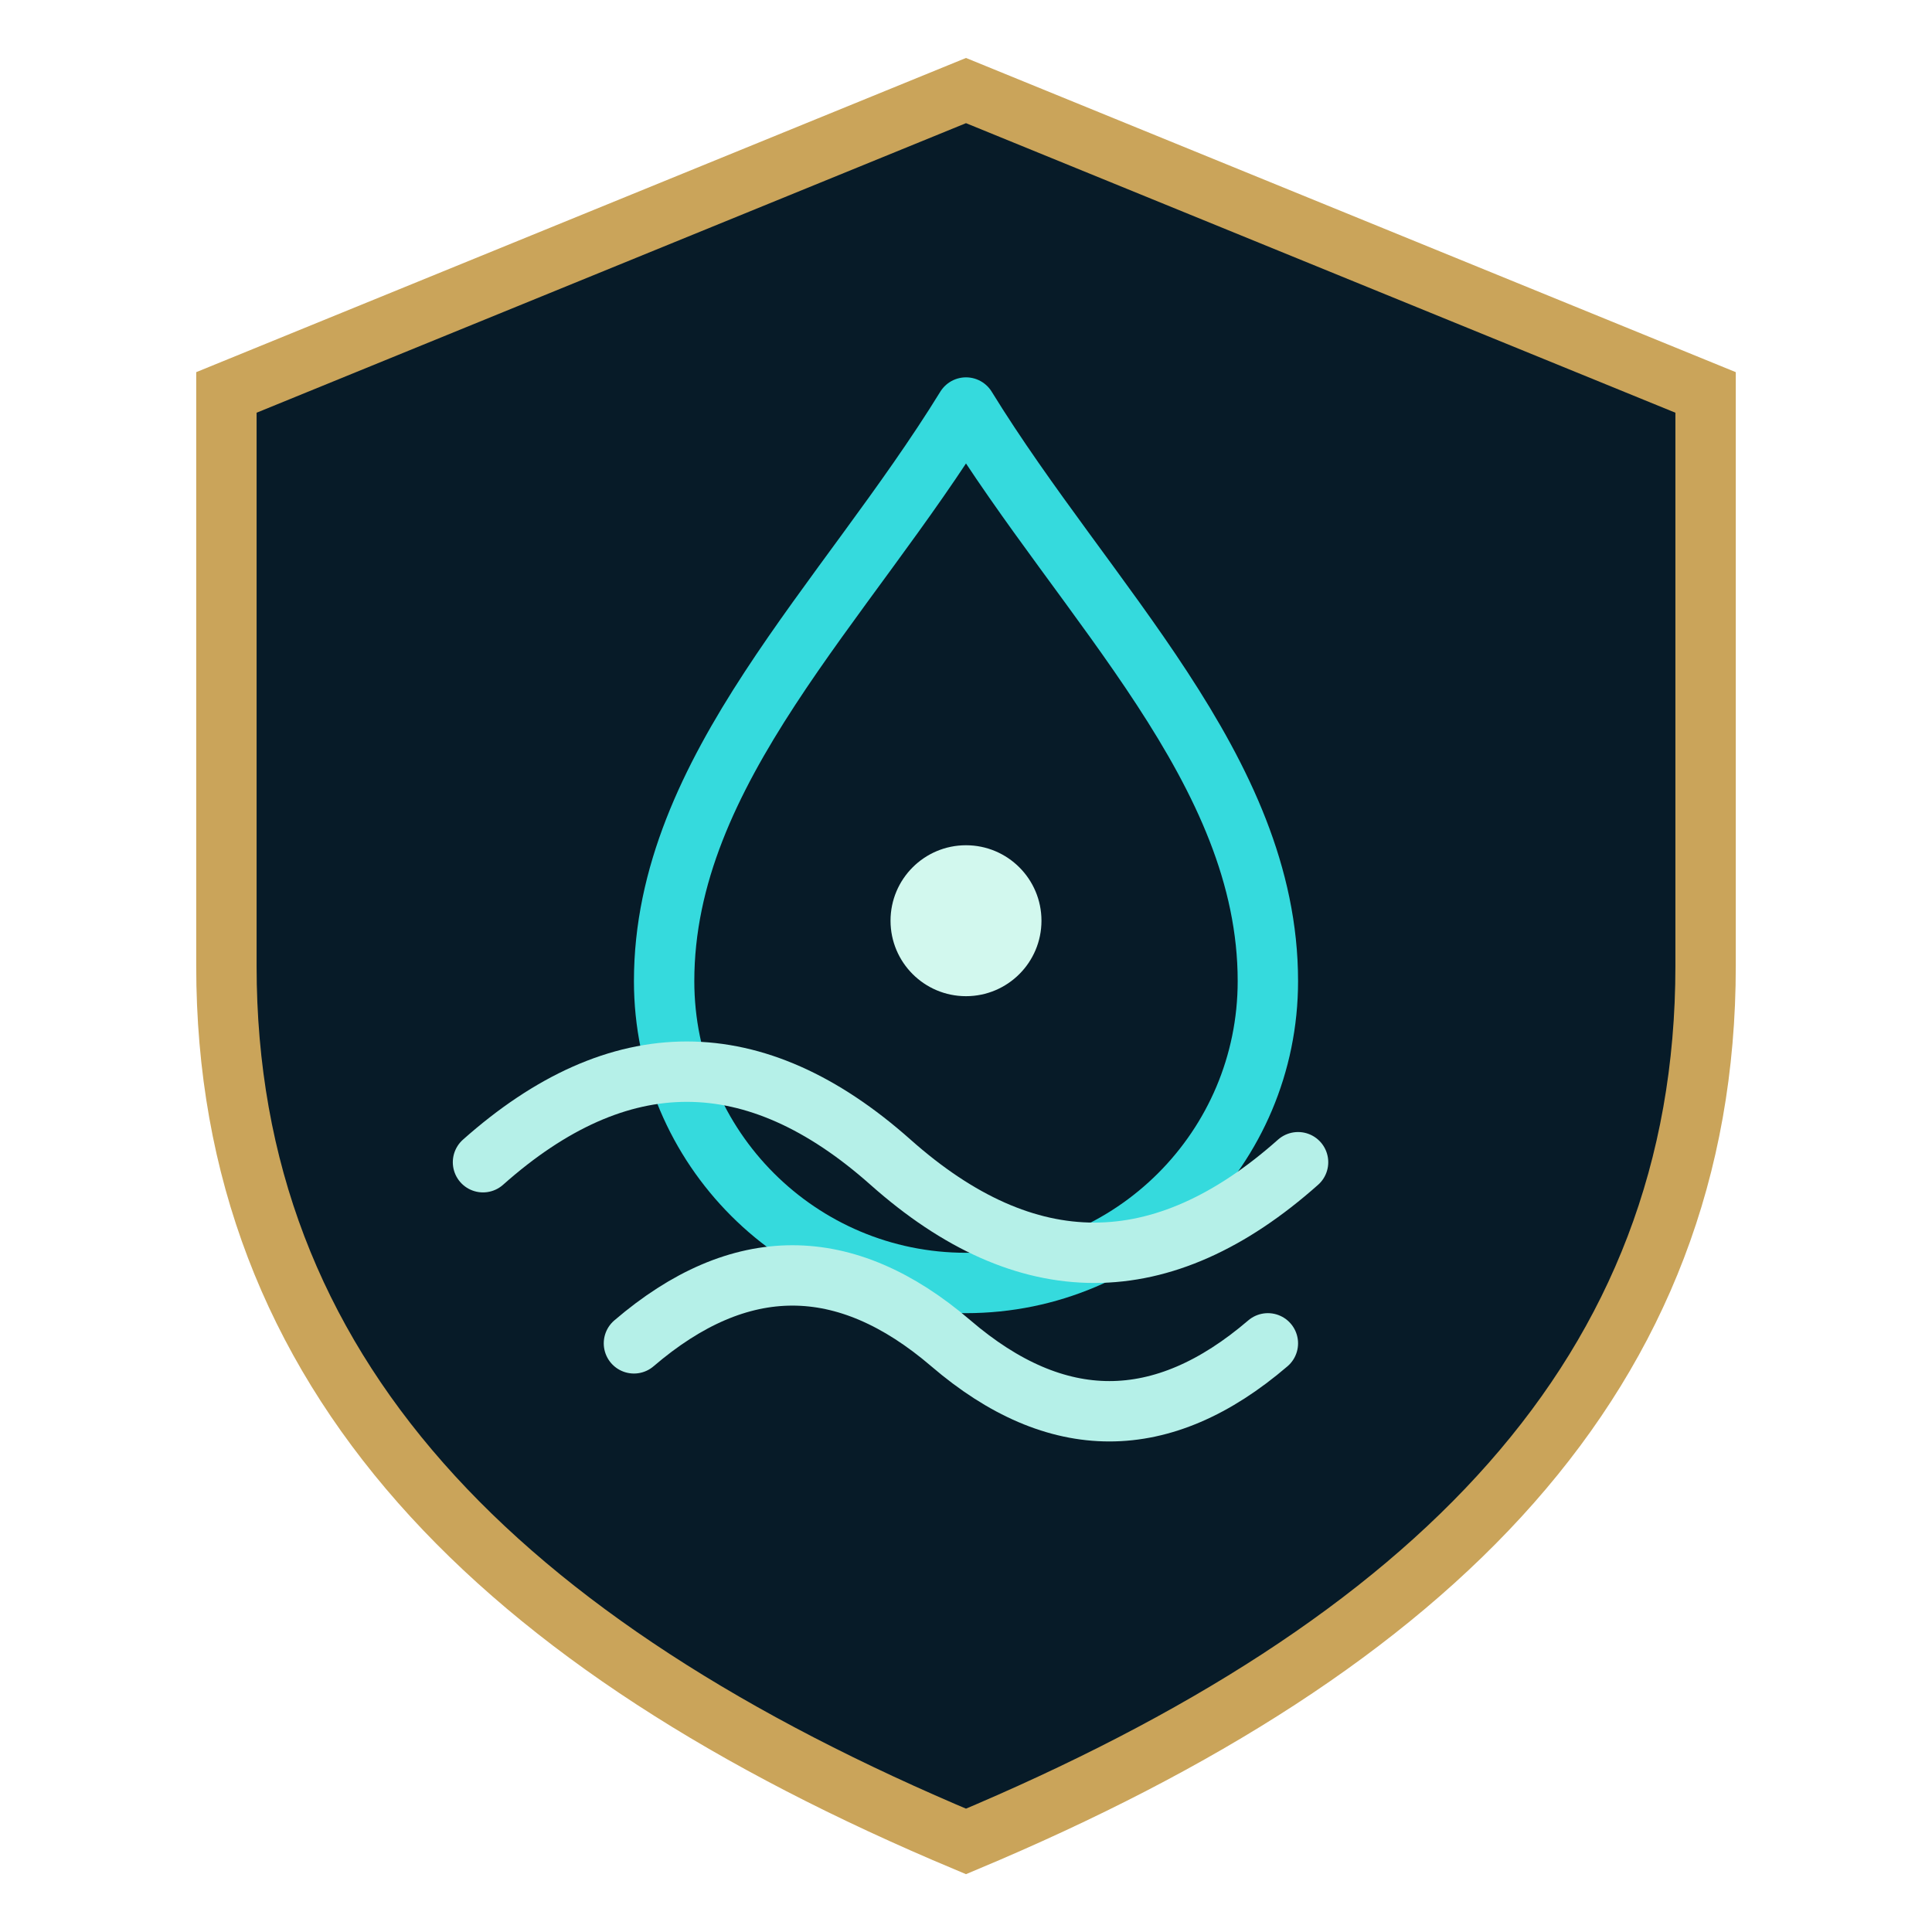
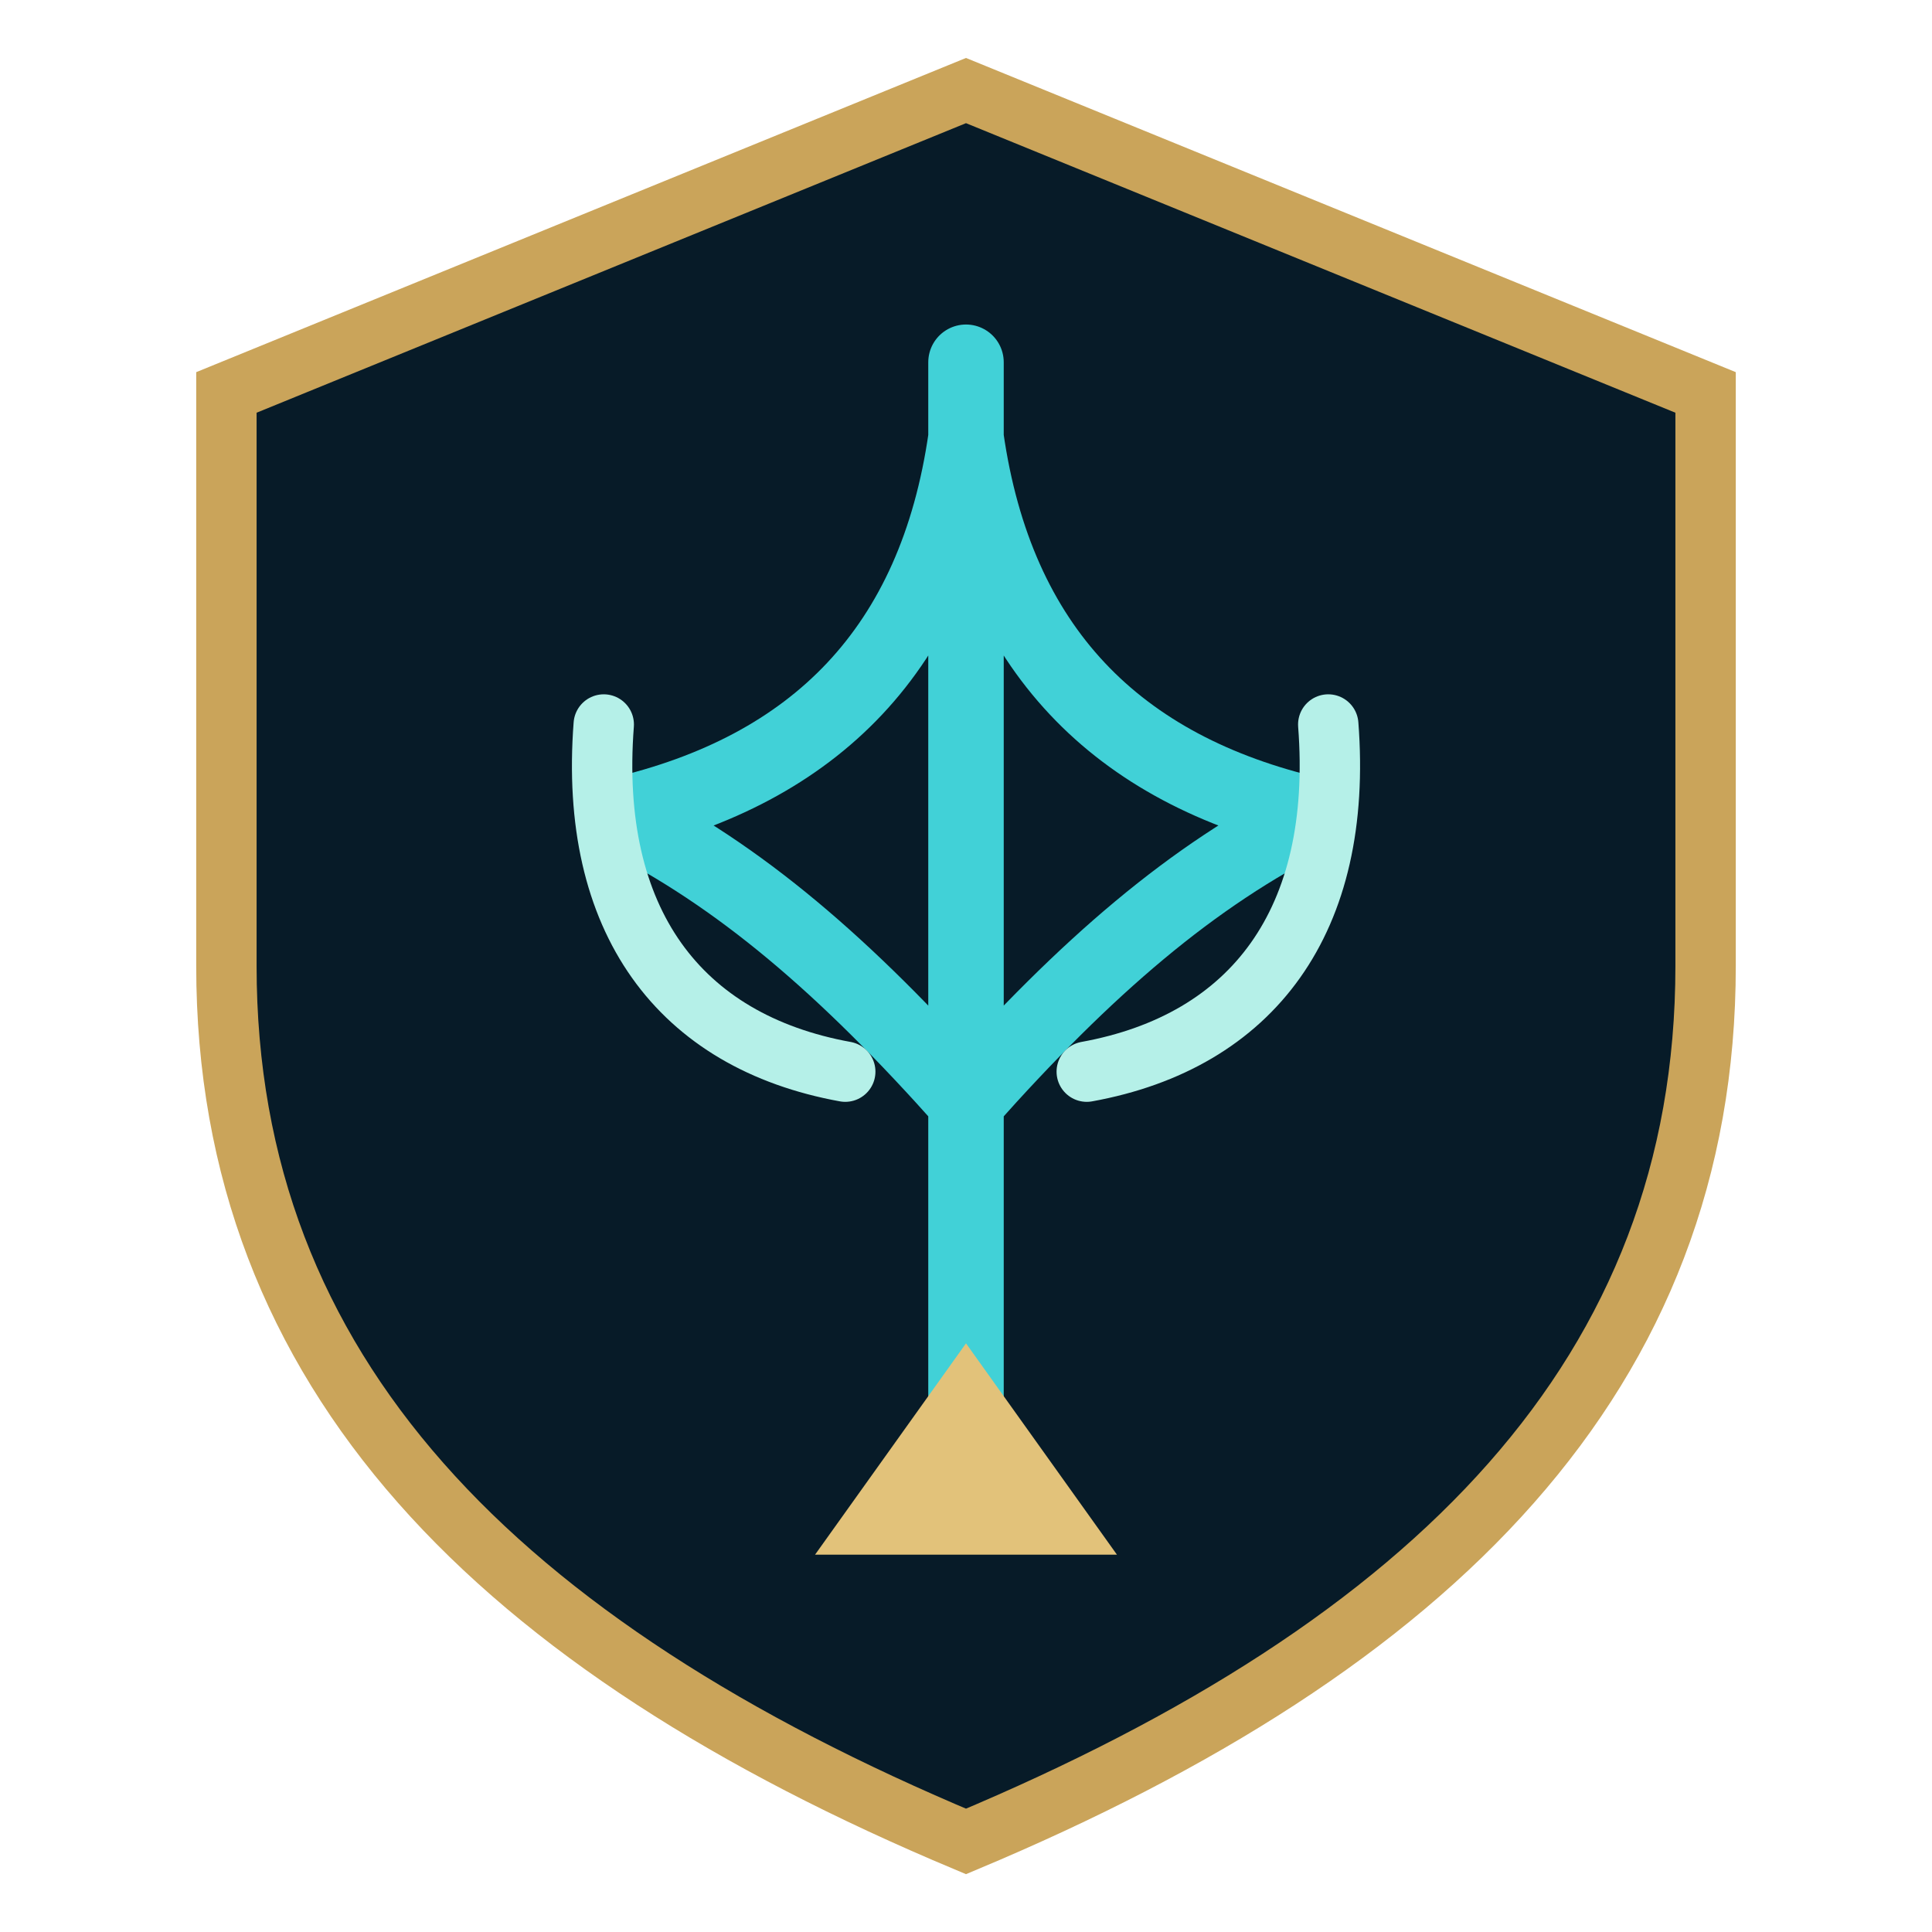
<svg xmlns="http://www.w3.org/2000/svg" width="128" height="128" viewBox="0 0 128 128">
  <path d="M64 6 113 26v38c0 27-18 45-49 58C33 109 15 91 15 64V26z" fill="#071b28" stroke="#caa45a" stroke-width="4" />
-   <path d="M64 27c-8 13-20 24-20 38a20 20 0 0 0 40 0c0-14-12-25-20-38z" fill="none" stroke="#35dadd" stroke-width="4" stroke-linejoin="round" />
-   <path d="M32 77c9-8 18-8 27 0s18 8 27 0M42 89c7-6 14-6 21 0s14 6 21 0" fill="none" stroke="#b5f0e8" stroke-width="4" stroke-linecap="round" />
-   <circle cx="64" cy="61" r="5" fill="#d2f8ee" />
+   <path d="M64 24v70M64 29c-2 14-10 22-23 25 8 4 15 10 23 19 8-9 15-15 23-19-13-3-21-11-23-25z" fill="none" stroke="#41d1d7" stroke-width="5" stroke-linecap="round" stroke-linejoin="round" />
+   <path d="M40 48c-1 13 5 21 16 23M88 48c1 13-5 21-16 23" fill="none" stroke="#b5f0e8" stroke-width="4" stroke-linecap="round" />
+   <path d="m64 89-10 14h20z" fill="#e2c27a" />
</svg>
